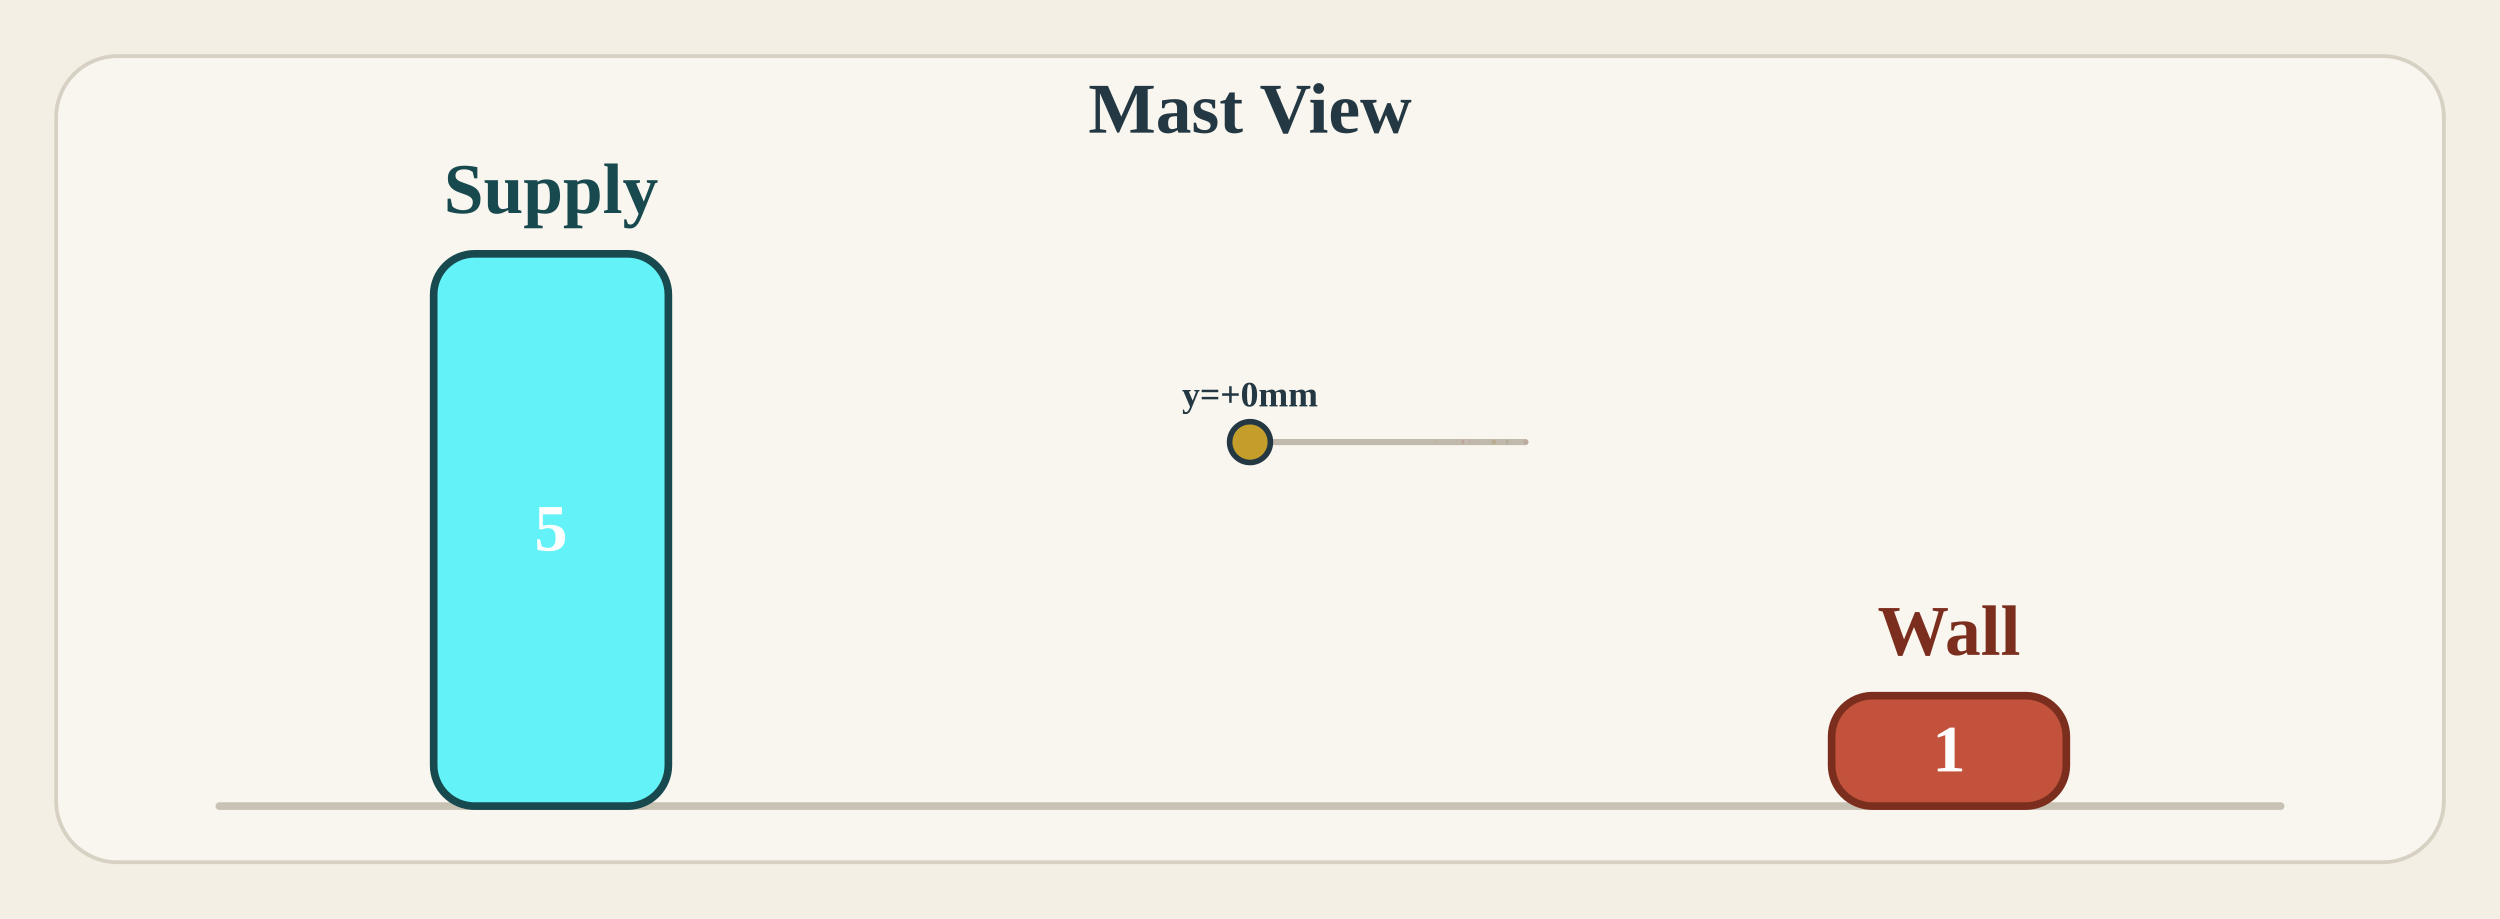
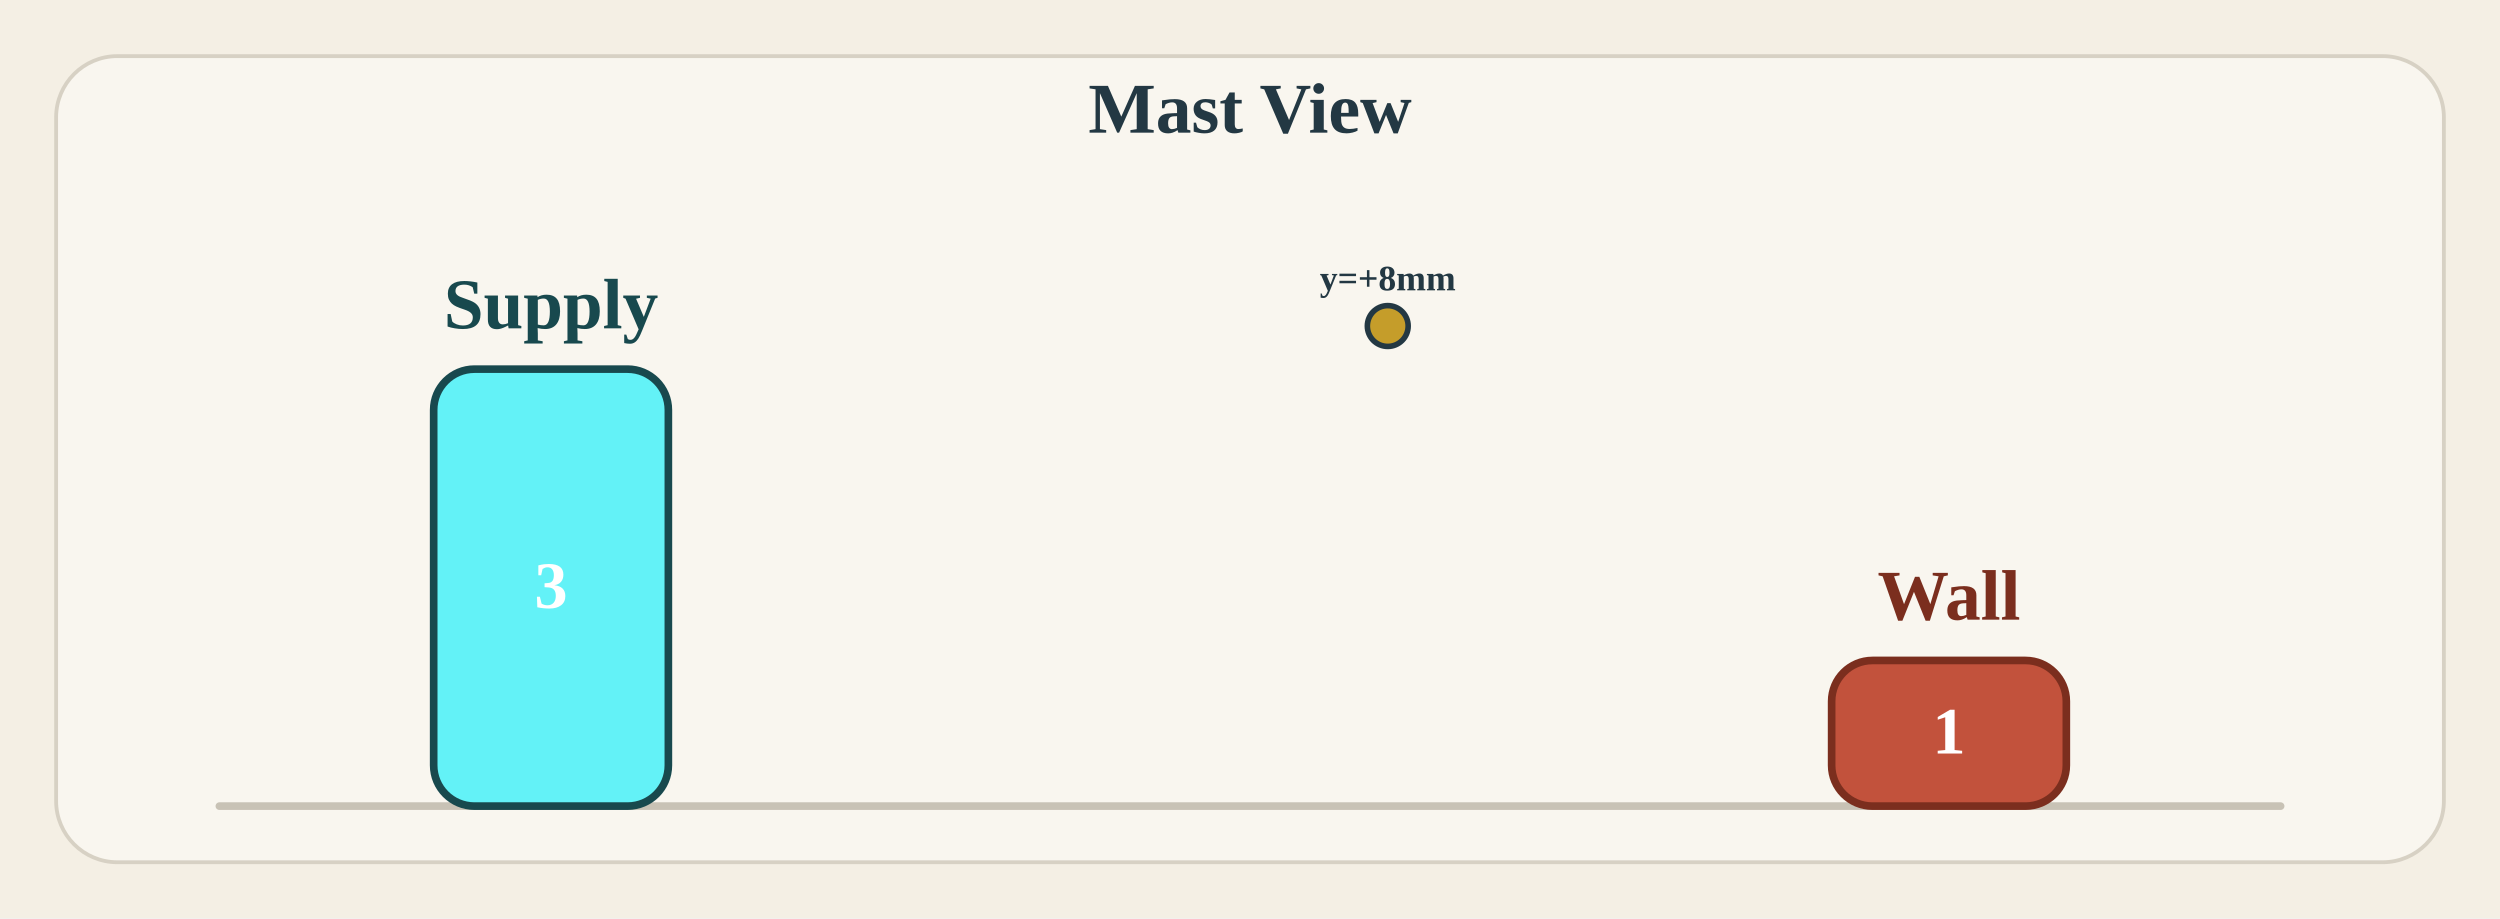
<svg xmlns="http://www.w3.org/2000/svg" width="980" height="360" viewBox="0 0 980 360">
  <rect width="100%" height="100%" fill="#f4efe4" />
  <rect x="22" y="22" width="936" height="316" rx="24" fill="#f9f6ef" stroke="#d7d1c4" stroke-width="1.5" />
  <text x="490.0" y="52.0" text-anchor="middle" font-size="28" font-weight="900" fill="#233843">Mast View</text>
  <line x1="86.0" y1="316.0" x2="894.0" y2="316.0" stroke="#c8c2b5" stroke-width="3" stroke-linecap="round" />
-   <rect x="170.0" y="99.5" width="92.0" height="216.5" fill="#63f2f7" stroke="#18494e" stroke-width="3" rx="16" />
-   <text x="216.0" y="83.5" text-anchor="middle" font-size="28" font-weight="600" fill="#18494e">Supply</text>
-   <text x="216.0" y="215.8" text-anchor="middle" font-size="26" font-weight="700" fill="#ffffff">5</text>
-   <rect x="718.0" y="272.7" width="92.0" height="43.3" fill="#c2523c" stroke="#7b2e1e" stroke-width="3" rx="16" />
-   <text x="764.0" y="256.7" text-anchor="middle" font-size="28" font-weight="600" fill="#7b2e1e">Wall</text>
-   <text x="764.0" y="302.4" text-anchor="middle" font-size="26" font-weight="700" fill="#ffffff">1</text>
-   <circle class="mast-history-dot" data-trend="unknown" cx="490.0" cy="173.3" r="2.0" fill="#7b7668" fill-opacity="0.51" stroke="#f9f6ef" stroke-width="2" />
-   <circle class="mast-history-dot" data-trend="neutral" cx="490.0" cy="173.3" r="2.0" fill="#c59d2a" fill-opacity="0.51" stroke="#f9f6ef" stroke-width="2" />
-   <circle class="mast-history-dot" data-trend="neutral" cx="490.0" cy="173.3" r="2.0" fill="#c59d2a" fill-opacity="0.52" stroke="#f9f6ef" stroke-width="2" />
-   <circle class="mast-history-dot" data-trend="further" cx="598.0" cy="173.3" r="2.0" fill="#d94841" fill-opacity="0.53" stroke="#f9f6ef" stroke-width="2" />
-   <circle class="mast-history-dot" data-trend="closer" cx="590.4" cy="173.3" r="2.0" fill="#2f9e44" fill-opacity="0.53" stroke="#f9f6ef" stroke-width="2" />
-   <circle class="mast-history-dot" data-trend="closer" cx="587.3" cy="173.3" r="2.0" fill="#2f9e44" fill-opacity="0.54" stroke="#f9f6ef" stroke-width="2" />
-   <circle class="mast-history-dot" data-trend="closer" cx="581.8" cy="173.3" r="2.0" fill="#2f9e44" fill-opacity="0.55" stroke="#f9f6ef" stroke-width="2" />
-   <circle class="mast-history-dot" data-trend="neutral" cx="581.8" cy="173.3" r="2.0" fill="#c59d2a" fill-opacity="0.55" stroke="#f9f6ef" stroke-width="2" />
-   <circle class="mast-history-dot" data-trend="closer" cx="577.4" cy="173.3" r="2.0" fill="#2f9e44" fill-opacity="0.56" stroke="#f9f6ef" stroke-width="2" />
-   <circle class="mast-history-dot" data-trend="closer" cx="574.1" cy="173.3" r="2.0" fill="#2f9e44" fill-opacity="0.57" stroke="#f9f6ef" stroke-width="2" />
-   <circle class="mast-history-dot" data-trend="closer" cx="571.4" cy="173.3" r="2.0" fill="#2f9e44" fill-opacity="0.57" stroke="#f9f6ef" stroke-width="2" />
-   <circle class="mast-history-dot" data-trend="closer" cx="569.1" cy="173.3" r="2.0" fill="#2f9e44" fill-opacity="0.58" stroke="#f9f6ef" stroke-width="2" />
-   <circle class="mast-history-dot" data-trend="closer" cx="567.4" cy="173.3" r="2.0" fill="#2f9e44" fill-opacity="0.59" stroke="#f9f6ef" stroke-width="2" />
-   <circle class="mast-history-dot" data-trend="neutral" cx="565.9" cy="173.3" r="2.0" fill="#c59d2a" fill-opacity="0.59" stroke="#f9f6ef" stroke-width="2" />
-   <circle class="mast-history-dot" data-trend="neutral" cx="564.8" cy="173.3" r="2.0" fill="#c59d2a" fill-opacity="0.60" stroke="#f9f6ef" stroke-width="2" />
-   <circle class="mast-history-dot" data-trend="neutral" cx="563.8" cy="173.3" r="2.0" fill="#c59d2a" fill-opacity="0.61" stroke="#f9f6ef" stroke-width="2" />
-   <circle class="mast-history-dot" data-trend="neutral" cx="563.0" cy="173.3" r="2.0" fill="#c59d2a" fill-opacity="0.61" stroke="#f9f6ef" stroke-width="2" />
-   <circle class="mast-history-dot" data-trend="neutral" cx="563.0" cy="173.3" r="2.0" fill="#c59d2a" fill-opacity="0.62" stroke="#f9f6ef" stroke-width="2" />
-   <circle class="mast-history-dot" data-trend="neutral" cx="562.4" cy="173.3" r="2.0" fill="#c59d2a" fill-opacity="0.63" stroke="#f9f6ef" stroke-width="2" />
-   <circle class="mast-history-dot" data-trend="neutral" cx="563.5" cy="173.3" r="2.0" fill="#c59d2a" fill-opacity="0.63" stroke="#f9f6ef" stroke-width="2" />
-   <circle class="mast-history-dot" data-trend="further" cx="565.7" cy="173.3" r="2.0" fill="#d94841" fill-opacity="0.64" stroke="#f9f6ef" stroke-width="2" />
-   <circle class="mast-history-dot" data-trend="further" cx="567.5" cy="173.3" r="2.0" fill="#d94841" fill-opacity="0.65" stroke="#f9f6ef" stroke-width="2" />
-   <circle class="mast-history-dot" data-trend="neutral" cx="568.9" cy="173.3" r="2.0" fill="#c59d2a" fill-opacity="0.65" stroke="#f9f6ef" stroke-width="2" />
-   <circle class="mast-history-dot" data-trend="neutral" cx="570.1" cy="173.3" r="2.0" fill="#c59d2a" fill-opacity="0.66" stroke="#f9f6ef" stroke-width="2" />
-   <circle class="mast-history-dot" data-trend="neutral" cx="571.0" cy="173.3" r="2.0" fill="#c59d2a" fill-opacity="0.67" stroke="#f9f6ef" stroke-width="2" />
-   <circle class="mast-history-dot" data-trend="neutral" cx="571.0" cy="173.3" r="2.0" fill="#c59d2a" fill-opacity="0.67" stroke="#f9f6ef" stroke-width="2" />
-   <circle class="mast-history-dot" data-trend="neutral" cx="571.7" cy="173.3" r="2.0" fill="#c59d2a" fill-opacity="0.68" stroke="#f9f6ef" stroke-width="2" />
-   <circle class="mast-history-dot" data-trend="further" cx="573.8" cy="173.3" r="2.0" fill="#d94841" fill-opacity="0.69" stroke="#f9f6ef" stroke-width="2" />
-   <circle class="mast-history-dot" data-trend="further" cx="576.9" cy="173.3" r="2.0" fill="#d94841" fill-opacity="0.69" stroke="#f9f6ef" stroke-width="2" />
-   <circle class="mast-history-dot" data-trend="further" cx="579.3" cy="173.3" r="2.0" fill="#d94841" fill-opacity="0.70" stroke="#f9f6ef" stroke-width="2" />
-   <circle class="mast-history-dot" data-trend="further" cx="581.3" cy="173.3" r="2.0" fill="#d94841" fill-opacity="0.71" stroke="#f9f6ef" stroke-width="2" />
-   <circle class="mast-history-dot" data-trend="neutral" cx="582.9" cy="173.3" r="2.0" fill="#c59d2a" fill-opacity="0.71" stroke="#f9f6ef" stroke-width="2" />
-   <circle class="mast-history-dot" data-trend="neutral" cx="584.1" cy="173.3" r="2.0" fill="#c59d2a" fill-opacity="0.72" stroke="#f9f6ef" stroke-width="2" />
-   <circle class="mast-history-dot" data-trend="neutral" cx="584.1" cy="173.3" r="2.0" fill="#c59d2a" fill-opacity="0.73" stroke="#f9f6ef" stroke-width="2" />
-   <circle class="mast-history-dot" data-trend="neutral" cx="585.2" cy="173.3" r="2.0" fill="#c59d2a" fill-opacity="0.73" stroke="#f9f6ef" stroke-width="2" />
-   <circle class="mast-history-dot" data-trend="neutral" cx="585.6" cy="173.3" r="2.0" fill="#c59d2a" fill-opacity="0.74" stroke="#f9f6ef" stroke-width="2" />
-   <circle class="mast-history-dot" data-trend="neutral" cx="585.6" cy="173.3" r="2.0" fill="#c59d2a" fill-opacity="0.75" stroke="#f9f6ef" stroke-width="2" />
-   <circle class="mast-history-dot" data-trend="neutral" cx="585.6" cy="173.3" r="2.0" fill="#c59d2a" fill-opacity="0.75" stroke="#f9f6ef" stroke-width="2" />
-   <circle class="mast-history-dot" data-trend="closer" cx="490.0" cy="173.3" r="2.0" fill="#2f9e44" fill-opacity="0.76" stroke="#f9f6ef" stroke-width="2" />
-   <circle class="mast-history-dot" data-trend="neutral" cx="490.0" cy="173.3" r="2.0" fill="#c59d2a" fill-opacity="0.77" stroke="#f9f6ef" stroke-width="2" />
-   <circle class="mast-history-dot" data-trend="neutral" cx="490.0" cy="173.3" r="2.0" fill="#c59d2a" fill-opacity="0.77" stroke="#f9f6ef" stroke-width="2" />
-   <circle class="mast-history-dot" data-trend="neutral" cx="490.0" cy="173.3" r="2.0" fill="#c59d2a" fill-opacity="0.78" stroke="#f9f6ef" stroke-width="2" />
-   <circle class="mast-history-dot" data-trend="neutral" cx="490.0" cy="173.3" r="2.0" fill="#c59d2a" fill-opacity="0.79" stroke="#f9f6ef" stroke-width="2" />
-   <circle class="mast-history-dot" data-trend="neutral" cx="490.0" cy="173.3" r="2.0" fill="#c59d2a" fill-opacity="0.79" stroke="#f9f6ef" stroke-width="2" />
-   <circle class="mast-history-dot" data-trend="neutral" cx="490.0" cy="173.3" r="2.0" fill="#c59d2a" fill-opacity="0.80" stroke="#f9f6ef" stroke-width="2" />
-   <circle class="mast-history-dot" data-trend="neutral" cx="490.0" cy="173.3" r="2.0" fill="#c59d2a" fill-opacity="0.81" stroke="#f9f6ef" stroke-width="2" />
-   <circle class="mast-history-dot" data-trend="neutral" cx="490.0" cy="173.3" r="2.0" fill="#c59d2a" fill-opacity="0.81" stroke="#f9f6ef" stroke-width="2" />
-   <circle class="mast-history-dot" data-trend="neutral" cx="490.0" cy="173.3" r="2.0" fill="#c59d2a" fill-opacity="0.82" stroke="#f9f6ef" stroke-width="2" />
-   <circle class="mast-history-dot" data-trend="neutral" cx="490.0" cy="173.3" r="2.0" fill="#c59d2a" fill-opacity="0.83" stroke="#f9f6ef" stroke-width="2" />
-   <circle class="mast-history-dot" data-trend="neutral" cx="490.0" cy="173.3" r="2.0" fill="#c59d2a" fill-opacity="0.83" stroke="#f9f6ef" stroke-width="2" />
-   <circle class="mast-history-dot" data-trend="neutral" cx="490.0" cy="173.3" r="2.0" fill="#c59d2a" fill-opacity="0.84" stroke="#f9f6ef" stroke-width="2" />
-   <circle class="mast-history-dot" data-trend="neutral" cx="490.0" cy="173.3" r="2.0" fill="#c59d2a" fill-opacity="0.85" stroke="#f9f6ef" stroke-width="2" />
-   <circle class="mast-history-dot" data-trend="neutral" cx="490.0" cy="173.3" r="2.0" fill="#c59d2a" fill-opacity="0.85" stroke="#f9f6ef" stroke-width="2" />
-   <circle class="mast-history-dot" data-trend="neutral" cx="490.0" cy="173.3" r="2.0" fill="#c59d2a" fill-opacity="0.86" stroke="#f9f6ef" stroke-width="2" />
-   <circle class="mast-history-dot" data-trend="neutral" cx="490.0" cy="173.3" r="2.0" fill="#c59d2a" fill-opacity="0.87" stroke="#f9f6ef" stroke-width="2" />
-   <circle class="mast-history-dot" data-trend="neutral" cx="490.0" cy="173.3" r="2.0" fill="#c59d2a" fill-opacity="0.87" stroke="#f9f6ef" stroke-width="2" />
-   <circle class="mast-history-dot" data-trend="neutral" cx="490.0" cy="173.3" r="2.0" fill="#c59d2a" fill-opacity="0.88" stroke="#f9f6ef" stroke-width="2" />
-   <circle class="mast-history-dot" data-trend="neutral" cx="490.0" cy="173.3" r="6.0" fill="#c59d2a" fill-opacity="0.89" stroke="#f9f6ef" stroke-width="2" />
-   <circle class="mast-history-dot" data-trend="neutral" cx="490.0" cy="173.3" r="6.0" fill="#c59d2a" fill-opacity="0.89" stroke="#f9f6ef" stroke-width="2" />
-   <circle class="mast-history-dot" data-trend="neutral" cx="490.0" cy="173.3" r="6.0" fill="#c59d2a" fill-opacity="0.90" stroke="#f9f6ef" stroke-width="2" />
+   <rect x="170.0" y="144.7" width="92.0" height="171.3" fill="#63f2f7" stroke="#18494e" stroke-width="3" rx="16" />
+   <text x="216.0" y="128.7" text-anchor="middle" font-size="28" font-weight="600" fill="#18494e">Supply</text>
+   <text x="216.0" y="238.3" text-anchor="middle" font-size="26" font-weight="700" fill="#ffffff">3</text>
+   <rect x="718.0" y="258.9" width="92.0" height="57.1" fill="#c2523c" stroke="#7b2e1e" stroke-width="3" rx="16" />
+   <text x="764.0" y="242.9" text-anchor="middle" font-size="28" font-weight="600" fill="#7b2e1e">Wall</text>
+   <text x="764.0" y="295.4" text-anchor="middle" font-size="26" font-weight="700" fill="#ffffff">1</text>
+   <circle class="mast-history-dot" data-trend="unknown" cx="544.0" cy="127.8" r="2.0" fill="#7b7668" fill-opacity="0.51" stroke="#f9f6ef" stroke-width="2" />
+   <circle class="mast-history-dot" data-trend="neutral" cx="544.0" cy="127.8" r="2.0" fill="#c59d2a" fill-opacity="0.51" stroke="#f9f6ef" stroke-width="2" />
+   <circle class="mast-history-dot" data-trend="neutral" cx="544.0" cy="127.8" r="2.0" fill="#c59d2a" fill-opacity="0.52" stroke="#f9f6ef" stroke-width="2" />
+   <circle class="mast-history-dot" data-trend="neutral" cx="544.0" cy="127.8" r="2.0" fill="#c59d2a" fill-opacity="0.53" stroke="#f9f6ef" stroke-width="2" />
+   <circle class="mast-history-dot" data-trend="neutral" cx="544.0" cy="127.8" r="2.0" fill="#c59d2a" fill-opacity="0.53" stroke="#f9f6ef" stroke-width="2" />
+   <circle class="mast-history-dot" data-trend="neutral" cx="544.0" cy="127.8" r="2.0" fill="#c59d2a" fill-opacity="0.54" stroke="#f9f6ef" stroke-width="2" />
+   <circle class="mast-history-dot" data-trend="neutral" cx="544.0" cy="127.8" r="2.0" fill="#c59d2a" fill-opacity="0.55" stroke="#f9f6ef" stroke-width="2" />
+   <circle class="mast-history-dot" data-trend="neutral" cx="544.0" cy="127.8" r="2.0" fill="#c59d2a" fill-opacity="0.55" stroke="#f9f6ef" stroke-width="2" />
+   <circle class="mast-history-dot" data-trend="neutral" cx="544.0" cy="127.8" r="2.0" fill="#c59d2a" fill-opacity="0.56" stroke="#f9f6ef" stroke-width="2" />
+   <circle class="mast-history-dot" data-trend="neutral" cx="544.0" cy="127.8" r="2.0" fill="#c59d2a" fill-opacity="0.57" stroke="#f9f6ef" stroke-width="2" />
+   <circle class="mast-history-dot" data-trend="neutral" cx="544.0" cy="127.8" r="2.0" fill="#c59d2a" fill-opacity="0.57" stroke="#f9f6ef" stroke-width="2" />
+   <circle class="mast-history-dot" data-trend="neutral" cx="544.0" cy="127.8" r="2.0" fill="#c59d2a" fill-opacity="0.58" stroke="#f9f6ef" stroke-width="2" />
+   <circle class="mast-history-dot" data-trend="neutral" cx="544.0" cy="127.8" r="2.0" fill="#c59d2a" fill-opacity="0.59" stroke="#f9f6ef" stroke-width="2" />
+   <circle class="mast-history-dot" data-trend="neutral" cx="544.0" cy="127.8" r="2.0" fill="#c59d2a" fill-opacity="0.59" stroke="#f9f6ef" stroke-width="2" />
+   <circle class="mast-history-dot" data-trend="neutral" cx="544.0" cy="127.8" r="2.0" fill="#c59d2a" fill-opacity="0.60" stroke="#f9f6ef" stroke-width="2" />
+   <circle class="mast-history-dot" data-trend="neutral" cx="544.0" cy="127.8" r="2.0" fill="#c59d2a" fill-opacity="0.61" stroke="#f9f6ef" stroke-width="2" />
+   <circle class="mast-history-dot" data-trend="neutral" cx="544.0" cy="127.8" r="2.0" fill="#c59d2a" fill-opacity="0.61" stroke="#f9f6ef" stroke-width="2" />
+   <circle class="mast-history-dot" data-trend="neutral" cx="544.0" cy="127.8" r="2.0" fill="#c59d2a" fill-opacity="0.62" stroke="#f9f6ef" stroke-width="2" />
+   <circle class="mast-history-dot" data-trend="neutral" cx="544.0" cy="127.8" r="2.0" fill="#c59d2a" fill-opacity="0.63" stroke="#f9f6ef" stroke-width="2" />
+   <circle class="mast-history-dot" data-trend="neutral" cx="544.0" cy="127.8" r="2.0" fill="#c59d2a" fill-opacity="0.63" stroke="#f9f6ef" stroke-width="2" />
+   <circle class="mast-history-dot" data-trend="neutral" cx="544.0" cy="127.8" r="2.0" fill="#c59d2a" fill-opacity="0.64" stroke="#f9f6ef" stroke-width="2" />
+   <circle class="mast-history-dot" data-trend="neutral" cx="544.0" cy="127.8" r="2.0" fill="#c59d2a" fill-opacity="0.65" stroke="#f9f6ef" stroke-width="2" />
+   <circle class="mast-history-dot" data-trend="neutral" cx="544.0" cy="127.8" r="2.0" fill="#c59d2a" fill-opacity="0.65" stroke="#f9f6ef" stroke-width="2" />
+   <circle class="mast-history-dot" data-trend="neutral" cx="544.0" cy="127.8" r="2.0" fill="#c59d2a" fill-opacity="0.66" stroke="#f9f6ef" stroke-width="2" />
+   <circle class="mast-history-dot" data-trend="neutral" cx="544.0" cy="127.8" r="2.0" fill="#c59d2a" fill-opacity="0.67" stroke="#f9f6ef" stroke-width="2" />
+   <circle class="mast-history-dot" data-trend="neutral" cx="544.0" cy="127.8" r="2.0" fill="#c59d2a" fill-opacity="0.67" stroke="#f9f6ef" stroke-width="2" />
+   <circle class="mast-history-dot" data-trend="neutral" cx="544.0" cy="127.8" r="2.0" fill="#c59d2a" fill-opacity="0.68" stroke="#f9f6ef" stroke-width="2" />
+   <circle class="mast-history-dot" data-trend="neutral" cx="544.0" cy="127.8" r="2.0" fill="#c59d2a" fill-opacity="0.69" stroke="#f9f6ef" stroke-width="2" />
+   <circle class="mast-history-dot" data-trend="neutral" cx="544.0" cy="127.8" r="2.0" fill="#c59d2a" fill-opacity="0.69" stroke="#f9f6ef" stroke-width="2" />
+   <circle class="mast-history-dot" data-trend="neutral" cx="544.0" cy="127.8" r="2.0" fill="#c59d2a" fill-opacity="0.70" stroke="#f9f6ef" stroke-width="2" />
+   <circle class="mast-history-dot" data-trend="neutral" cx="544.0" cy="127.8" r="2.0" fill="#c59d2a" fill-opacity="0.71" stroke="#f9f6ef" stroke-width="2" />
+   <circle class="mast-history-dot" data-trend="neutral" cx="544.0" cy="127.8" r="2.0" fill="#c59d2a" fill-opacity="0.71" stroke="#f9f6ef" stroke-width="2" />
+   <circle class="mast-history-dot" data-trend="neutral" cx="544.0" cy="127.8" r="2.0" fill="#c59d2a" fill-opacity="0.72" stroke="#f9f6ef" stroke-width="2" />
+   <circle class="mast-history-dot" data-trend="neutral" cx="544.0" cy="127.8" r="2.0" fill="#c59d2a" fill-opacity="0.73" stroke="#f9f6ef" stroke-width="2" />
+   <circle class="mast-history-dot" data-trend="neutral" cx="544.0" cy="127.8" r="2.0" fill="#c59d2a" fill-opacity="0.73" stroke="#f9f6ef" stroke-width="2" />
+   <circle class="mast-history-dot" data-trend="neutral" cx="544.0" cy="127.8" r="2.0" fill="#c59d2a" fill-opacity="0.74" stroke="#f9f6ef" stroke-width="2" />
+   <circle class="mast-history-dot" data-trend="neutral" cx="544.0" cy="127.8" r="2.0" fill="#c59d2a" fill-opacity="0.75" stroke="#f9f6ef" stroke-width="2" />
+   <circle class="mast-history-dot" data-trend="neutral" cx="544.0" cy="127.8" r="2.0" fill="#c59d2a" fill-opacity="0.75" stroke="#f9f6ef" stroke-width="2" />
+   <circle class="mast-history-dot" data-trend="neutral" cx="544.0" cy="127.8" r="2.0" fill="#c59d2a" fill-opacity="0.76" stroke="#f9f6ef" stroke-width="2" />
+   <circle class="mast-history-dot" data-trend="neutral" cx="544.0" cy="127.8" r="2.0" fill="#c59d2a" fill-opacity="0.77" stroke="#f9f6ef" stroke-width="2" />
+   <circle class="mast-history-dot" data-trend="neutral" cx="544.0" cy="127.8" r="2.0" fill="#c59d2a" fill-opacity="0.77" stroke="#f9f6ef" stroke-width="2" />
+   <circle class="mast-history-dot" data-trend="neutral" cx="544.0" cy="127.8" r="2.0" fill="#c59d2a" fill-opacity="0.78" stroke="#f9f6ef" stroke-width="2" />
+   <circle class="mast-history-dot" data-trend="neutral" cx="544.0" cy="127.8" r="2.0" fill="#c59d2a" fill-opacity="0.79" stroke="#f9f6ef" stroke-width="2" />
+   <circle class="mast-history-dot" data-trend="neutral" cx="544.0" cy="127.8" r="2.0" fill="#c59d2a" fill-opacity="0.79" stroke="#f9f6ef" stroke-width="2" />
+   <circle class="mast-history-dot" data-trend="neutral" cx="544.0" cy="127.8" r="2.0" fill="#c59d2a" fill-opacity="0.80" stroke="#f9f6ef" stroke-width="2" />
+   <circle class="mast-history-dot" data-trend="neutral" cx="544.0" cy="127.8" r="2.0" fill="#c59d2a" fill-opacity="0.81" stroke="#f9f6ef" stroke-width="2" />
+   <circle class="mast-history-dot" data-trend="neutral" cx="544.0" cy="127.8" r="2.0" fill="#c59d2a" fill-opacity="0.81" stroke="#f9f6ef" stroke-width="2" />
+   <circle class="mast-history-dot" data-trend="neutral" cx="544.0" cy="127.8" r="2.0" fill="#c59d2a" fill-opacity="0.82" stroke="#f9f6ef" stroke-width="2" />
+   <circle class="mast-history-dot" data-trend="neutral" cx="544.0" cy="127.8" r="2.0" fill="#c59d2a" fill-opacity="0.83" stroke="#f9f6ef" stroke-width="2" />
+   <circle class="mast-history-dot" data-trend="neutral" cx="544.0" cy="127.8" r="2.0" fill="#c59d2a" fill-opacity="0.83" stroke="#f9f6ef" stroke-width="2" />
+   <circle class="mast-history-dot" data-trend="neutral" cx="544.0" cy="127.8" r="2.0" fill="#c59d2a" fill-opacity="0.84" stroke="#f9f6ef" stroke-width="2" />
+   <circle class="mast-history-dot" data-trend="neutral" cx="544.0" cy="127.8" r="2.0" fill="#c59d2a" fill-opacity="0.85" stroke="#f9f6ef" stroke-width="2" />
+   <circle class="mast-history-dot" data-trend="neutral" cx="544.0" cy="127.8" r="2.0" fill="#c59d2a" fill-opacity="0.85" stroke="#f9f6ef" stroke-width="2" />
+   <circle class="mast-history-dot" data-trend="neutral" cx="544.0" cy="127.8" r="2.0" fill="#c59d2a" fill-opacity="0.86" stroke="#f9f6ef" stroke-width="2" />
+   <circle class="mast-history-dot" data-trend="neutral" cx="544.0" cy="127.8" r="2.0" fill="#c59d2a" fill-opacity="0.87" stroke="#f9f6ef" stroke-width="2" />
+   <circle class="mast-history-dot" data-trend="neutral" cx="544.0" cy="127.8" r="2.0" fill="#c59d2a" fill-opacity="0.87" stroke="#f9f6ef" stroke-width="2" />
+   <circle class="mast-history-dot" data-trend="neutral" cx="544.0" cy="127.8" r="2.0" fill="#c59d2a" fill-opacity="0.88" stroke="#f9f6ef" stroke-width="2" />
+   <circle class="mast-history-dot" data-trend="neutral" cx="544.0" cy="127.8" r="6.0" fill="#c59d2a" fill-opacity="0.89" stroke="#f9f6ef" stroke-width="2" />
+   <circle class="mast-history-dot" data-trend="neutral" cx="544.0" cy="127.8" r="6.0" fill="#c59d2a" fill-opacity="0.89" stroke="#f9f6ef" stroke-width="2" />
+   <circle class="mast-history-dot" data-trend="neutral" cx="544.0" cy="127.8" r="6.0" fill="#c59d2a" fill-opacity="0.90" stroke="#f9f6ef" stroke-width="2" />
  <g id="mast-history">
-     <polyline class="mast-history-path" points="490.0,173.3 490.0,173.3 490.0,173.3 598.0,173.3 590.4,173.3 587.3,173.3 581.8,173.3 581.8,173.3 577.4,173.3 574.1,173.3 571.4,173.3 569.1,173.3 567.4,173.3 565.9,173.3 564.8,173.3 563.8,173.3 563.0,173.3 563.0,173.3 562.4,173.3 563.5,173.3 565.7,173.3 567.5,173.3 568.9,173.3 570.1,173.3 571.0,173.3 571.0,173.3 571.7,173.3 573.8,173.3 576.9,173.3 579.3,173.3 581.3,173.3 582.9,173.3 584.1,173.3 584.1,173.3 585.2,173.3 585.6,173.3 585.6,173.3 585.6,173.3 490.0,173.3 490.0,173.3 490.0,173.3 490.0,173.3 490.0,173.3 490.0,173.3 490.0,173.3 490.0,173.3 490.0,173.3 490.0,173.3 490.0,173.3 490.0,173.3 490.0,173.3 490.0,173.3 490.0,173.3 490.0,173.3 490.0,173.3 490.0,173.3 490.0,173.3 490.0,173.3 490.0,173.3 490.0,173.3" fill="none" stroke="#b7aea0" stroke-width="2.4" stroke-linecap="round" stroke-linejoin="round" opacity="0.85" />
+     <polyline class="mast-history-path" points="544.0,127.8 544.0,127.8 544.0,127.8 544.0,127.8 544.0,127.8 544.0,127.8 544.0,127.8 544.0,127.8 544.0,127.8 544.0,127.8 544.0,127.8 544.0,127.8 544.0,127.8 544.0,127.8 544.0,127.8 544.0,127.8 544.0,127.8 544.0,127.8 544.0,127.8 544.0,127.8 544.0,127.8 544.0,127.8 544.0,127.8 544.0,127.8 544.0,127.8 544.0,127.8 544.0,127.8 544.0,127.8 544.0,127.8 544.0,127.8 544.0,127.8 544.0,127.8 544.0,127.8 544.0,127.8 544.0,127.8 544.0,127.8 544.0,127.8 544.0,127.8 544.0,127.8 544.0,127.8 544.0,127.8 544.0,127.8 544.0,127.8 544.0,127.8 544.0,127.8 544.0,127.8 544.0,127.8 544.0,127.8 544.0,127.8 544.0,127.8 544.0,127.8 544.0,127.8 544.0,127.8 544.0,127.8 544.0,127.8 544.0,127.8 544.0,127.8 544.0,127.8 544.0,127.8 544.0,127.8" fill="none" stroke="#b7aea0" stroke-width="2.4" stroke-linecap="round" stroke-linejoin="round" opacity="0.85" />
  </g>
-   <circle class="mast-camera-dot" data-trend="neutral" cx="490.0" cy="173.3" r="8.0" fill="#c59d2a" stroke="#233843" stroke-width="2.2" />
-   <text x="490.0" y="159.3" text-anchor="middle" font-size="14" font-weight="600" fill="#233843">y=+0mm</text>
+   <circle class="mast-camera-dot" data-trend="neutral" cx="544.0" cy="127.8" r="8.0" fill="#c59d2a" stroke="#233843" stroke-width="2.2" />
+   <text x="544.0" y="113.8" text-anchor="middle" font-size="14" font-weight="600" fill="#233843">y=+8mm</text>
</svg>
